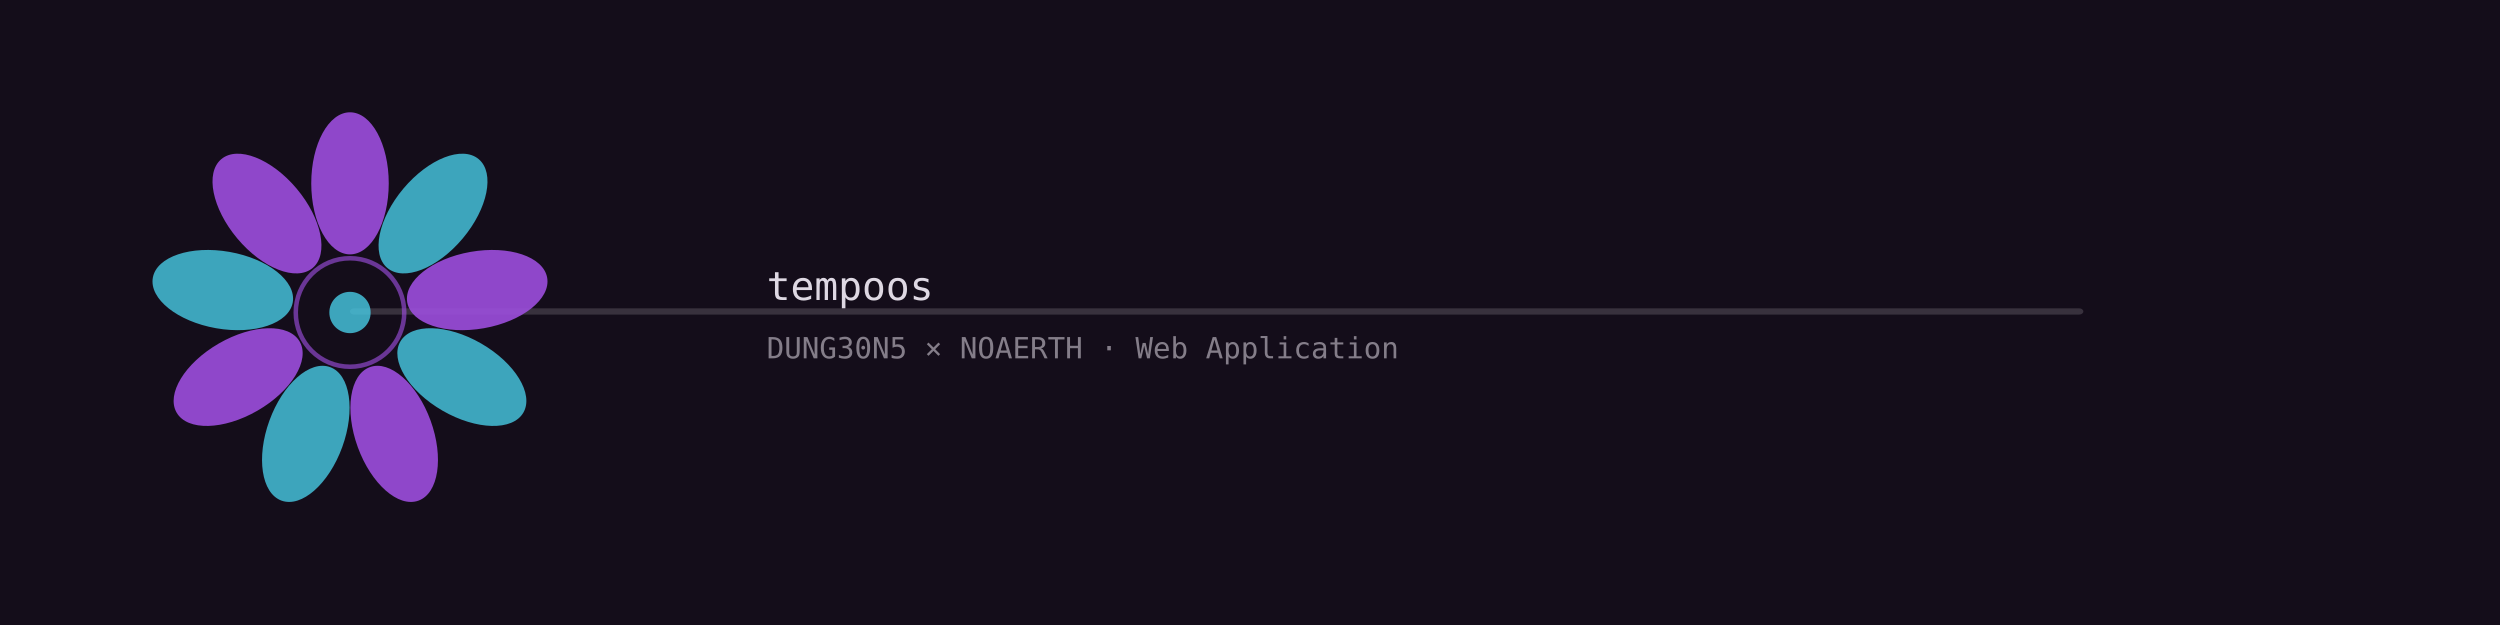
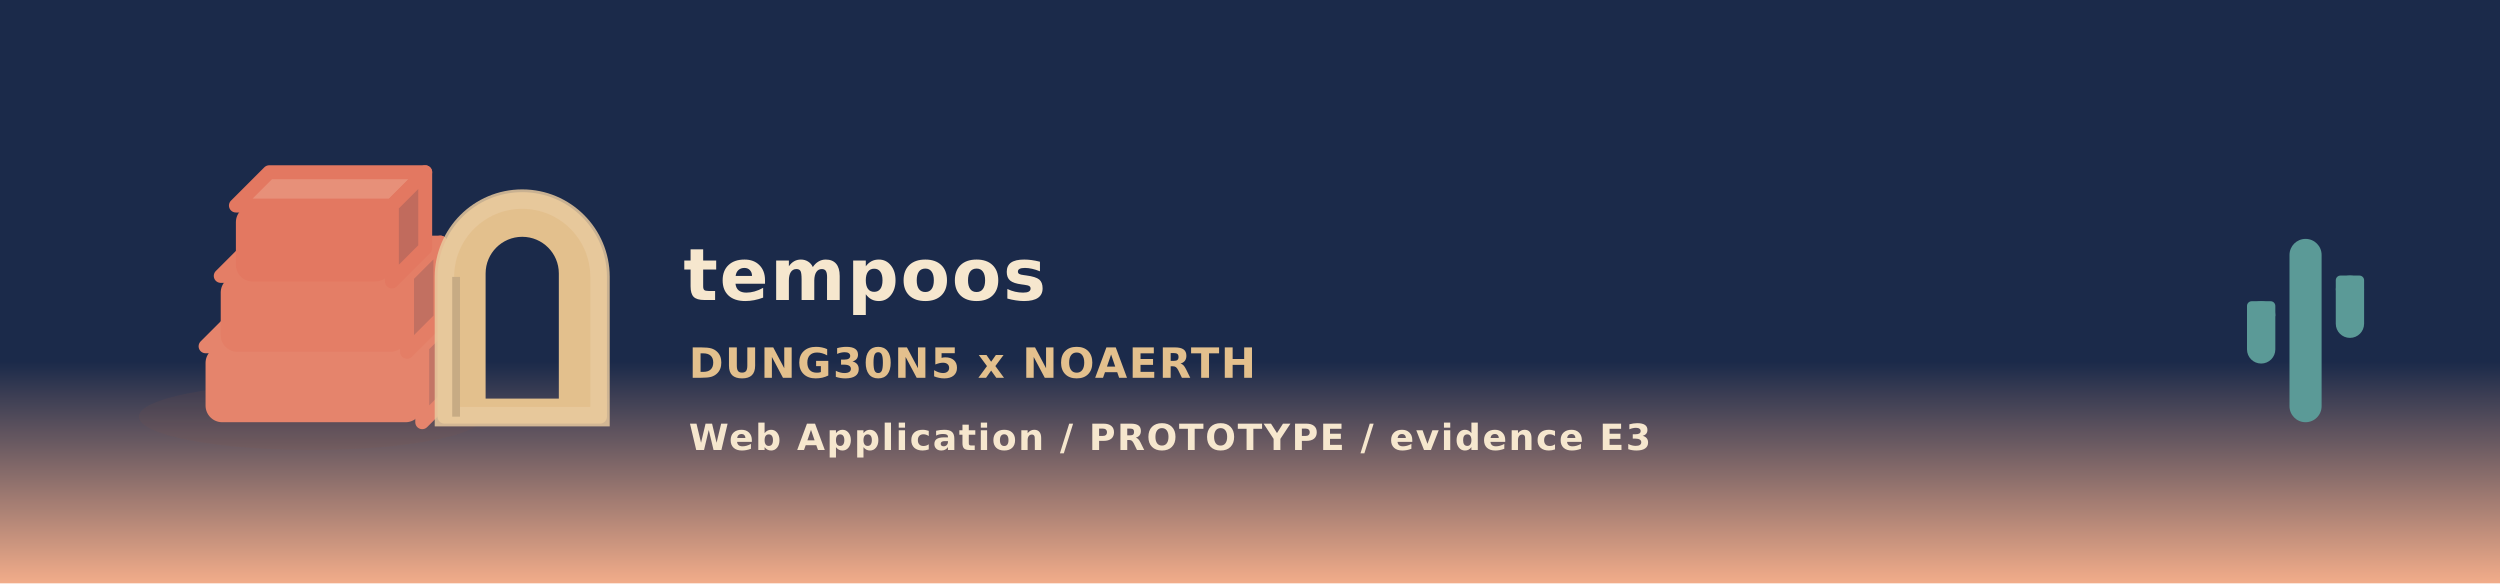
- <svg xmlns="http://www.w3.org/2000/svg" viewBox="0 0 1200 300" width="1200" height="300" role="img" aria-label="tempoos identity object">
-   <rect width="1200" height="300" fill="#140d1a" />
-   <defs>
-     <linearGradient id="gft" x1="0" y1="0" x2="1" y2="1">
-       <stop offset="0%" stop-color="#9d4edd" />
-       <stop offset="100%" stop-color="#48cae4" />
-     </linearGradient>
-   </defs>
-   <rect x="168.00" y="148.00" width="832.00" height="3.00" rx="2.00" fill="rgba(244,238,248,0.160)" opacity="1.00" />
-   <g>
-     <ellipse cx="168.00" cy="88.00" rx="18.60" ry="34.10" fill="rgba(157,78,221,0.900)" opacity="1.00" transform="rotate(0.0 168.00 88.00)" />
-     <ellipse cx="207.85" cy="102.51" rx="18.60" ry="34.10" fill="rgba(72,202,228,0.800)" opacity="1.00" transform="rotate(40.0 207.85 102.51)" />
-     <ellipse cx="229.06" cy="139.23" rx="18.60" ry="34.10" fill="rgba(157,78,221,0.900)" opacity="1.00" transform="rotate(80.0 229.06 139.23)" />
-     <ellipse cx="221.69" cy="181.00" rx="18.60" ry="34.10" fill="rgba(72,202,228,0.800)" opacity="1.00" transform="rotate(120.0 221.69 181.00)" />
-     <ellipse cx="189.21" cy="208.26" rx="18.60" ry="34.10" fill="rgba(157,78,221,0.900)" opacity="1.00" transform="rotate(160.0 189.21 208.26)" />
-     <ellipse cx="146.79" cy="208.26" rx="18.60" ry="34.10" fill="rgba(72,202,228,0.800)" opacity="1.00" transform="rotate(200.0 146.79 208.26)" />
-     <ellipse cx="114.31" cy="181.00" rx="18.60" ry="34.10" fill="rgba(157,78,221,0.900)" opacity="1.00" transform="rotate(240.0 114.31 181.00)" />
-     <ellipse cx="106.94" cy="139.23" rx="18.60" ry="34.10" fill="rgba(72,202,228,0.800)" opacity="1.00" transform="rotate(280.0 106.94 139.23)" />
-     <ellipse cx="128.15" cy="102.51" rx="18.60" ry="34.10" fill="rgba(157,78,221,0.900)" opacity="1.00" transform="rotate(320.0 128.15 102.51)" />
-     <circle cx="168.00" cy="150.00" r="26.04" fill="none" stroke="rgba(157,78,221,0.900)" stroke-width="2.17" opacity="0.70" />
-     <circle cx="168.00" cy="150.00" r="9.92" fill="rgba(72,202,228,0.800)" opacity="1.00" />
-   </g>
-   <text x="368" y="144" font-family="ui-monospace,Menlo,monospace" font-size="19" fill="rgba(244,238,248,0.900)">tempoos</text>
-   <text x="368" y="172" font-family="ui-monospace,Menlo,monospace" font-size="14" fill="rgba(244,238,248,0.500)">DUNG30N5 × NOAERTH · Web Application</text>
+ <svg xmlns="http://www.w3.org/2000/svg" width="900" height="210" viewBox="0 0 900 210" role="img" aria-label="tempoos - identity object">
+   <linearGradient id="skyf" x1="0" y1="0" x2="0" y2="1">
+     <stop offset="0" stop-color="#1b2a4a" />
+     <stop offset="0.62" stop-color="#1b2a4a" />
+     <stop offset="1" stop-color="#f3ad8a" />
+   </linearGradient>
+   <rect width="900" height="210" fill="url(#skyf)" />
+   <rect x="0" y="352" width="900" height="-142" fill="#e3c08d" />
+   <rect x="0" y="352" width="900" height="3" fill="#e6c596" />
+   <ellipse cx="112" cy="150" rx="62" ry="12" fill="rgba(138,90,68,0.11)" />
+   <path d="M74,124.67 L152,124.67 L164,112.67 L86,112.67 Z" fill="#e99a82" stroke="#e5846c" stroke-width="5" stroke-linejoin="round" />
+   <path d="M152,124.67 L164,112.67 L164,140 L152,152 Z" fill="#c37566" stroke="#e5846c" stroke-width="5" stroke-linejoin="round" />
+   <rect x="74" y="124.67" width="78" height="27.33" rx="6" fill="#e5846c" />
+   <path d="M79.46,99.33 L146.54,99.33 L158.54,87.33 L91.46,87.33 Z" fill="#e8957d" stroke="#e47e66" stroke-width="5" stroke-linejoin="round" />
+   <path d="M146.54,99.33 L158.54,87.33 L158.54,114.67 L146.54,126.67 Z" fill="#c27061" stroke="#e47e66" stroke-width="5" stroke-linejoin="round" />
+   <rect x="79.46" y="99.33" width="67.08" height="27.33" rx="6" fill="#e47e66" />
+   <path d="M84.92,74 L141.08,74 L153.08,62 L96.92,62 Z" fill="#e79079" stroke="#e37861" stroke-width="5" stroke-linejoin="round" />
+   <path d="M141.08,74 L153.08,62 L153.08,89.33 L141.08,101.33 Z" fill="#c16b5d" stroke="#e37861" stroke-width="5" stroke-linejoin="round" />
+   <rect x="84.92" y="74" width="56.16" height="27.33" rx="6" fill="#e37861" />
+   <path d="M160,150 L160,99.68 A28,28 0 0 1 216,99.68 L216,150 Z M172.32,146 L172.32,98.43 A15.68,15.68 0 0 1 203.68,98.43 L203.68,146 Z" fill="#e3c08d" fill-rule="evenodd" stroke="#e3c08d" stroke-width="5" stroke-linejoin="round" />
+   <path d="M160,150 L160,99.68 A28,28 0 0 1 216,99.68 L216,150 Z" fill="none" stroke="#e8c99d" stroke-width="7" stroke-linecap="round" opacity="0.85" />
+   <rect x="162.8" y="99.68" width="2.8" height="50.32" fill="#c7ab84" />
+   <text x="246" y="108" font-family="Verdana,DejaVu Sans,sans-serif" font-size="26" font-weight="700" letter-spacing="0.6" fill="#f6e7ce" text-anchor="start">tempoos</text>
+   <text x="248" y="136" font-family="Verdana,DejaVu Sans,sans-serif" font-size="15" font-weight="700" letter-spacing="0.6" fill="#e3c08d" text-anchor="start">DUNG30N5 x NOAERTH</text>
+   <text x="248" y="162" font-family="Verdana,DejaVu Sans,sans-serif" font-size="13" font-weight="700" letter-spacing="0.6" fill="#f6e7ce" text-anchor="start">Web Application  /  PROTOTYPE  /  evidence E3</text>
+   <rect x="824.22" y="86" width="11.56" height="66" rx="5.78" fill="#5b9a97" />
+   <rect x="808.92" y="108.44" width="10.2" height="22.44" rx="5.1" fill="#5b9a97" />
+   <rect x="808.92" y="108.44" width="10.2" height="6.6" rx="1.7" fill="#5b9a97" />
+   <rect x="840.88" y="99.2" width="10.2" height="22.44" rx="5.1" fill="#5b9a97" />
+   <rect x="840.88" y="99.2" width="10.2" height="6.6" rx="1.7" fill="#5b9a97" />
</svg>
